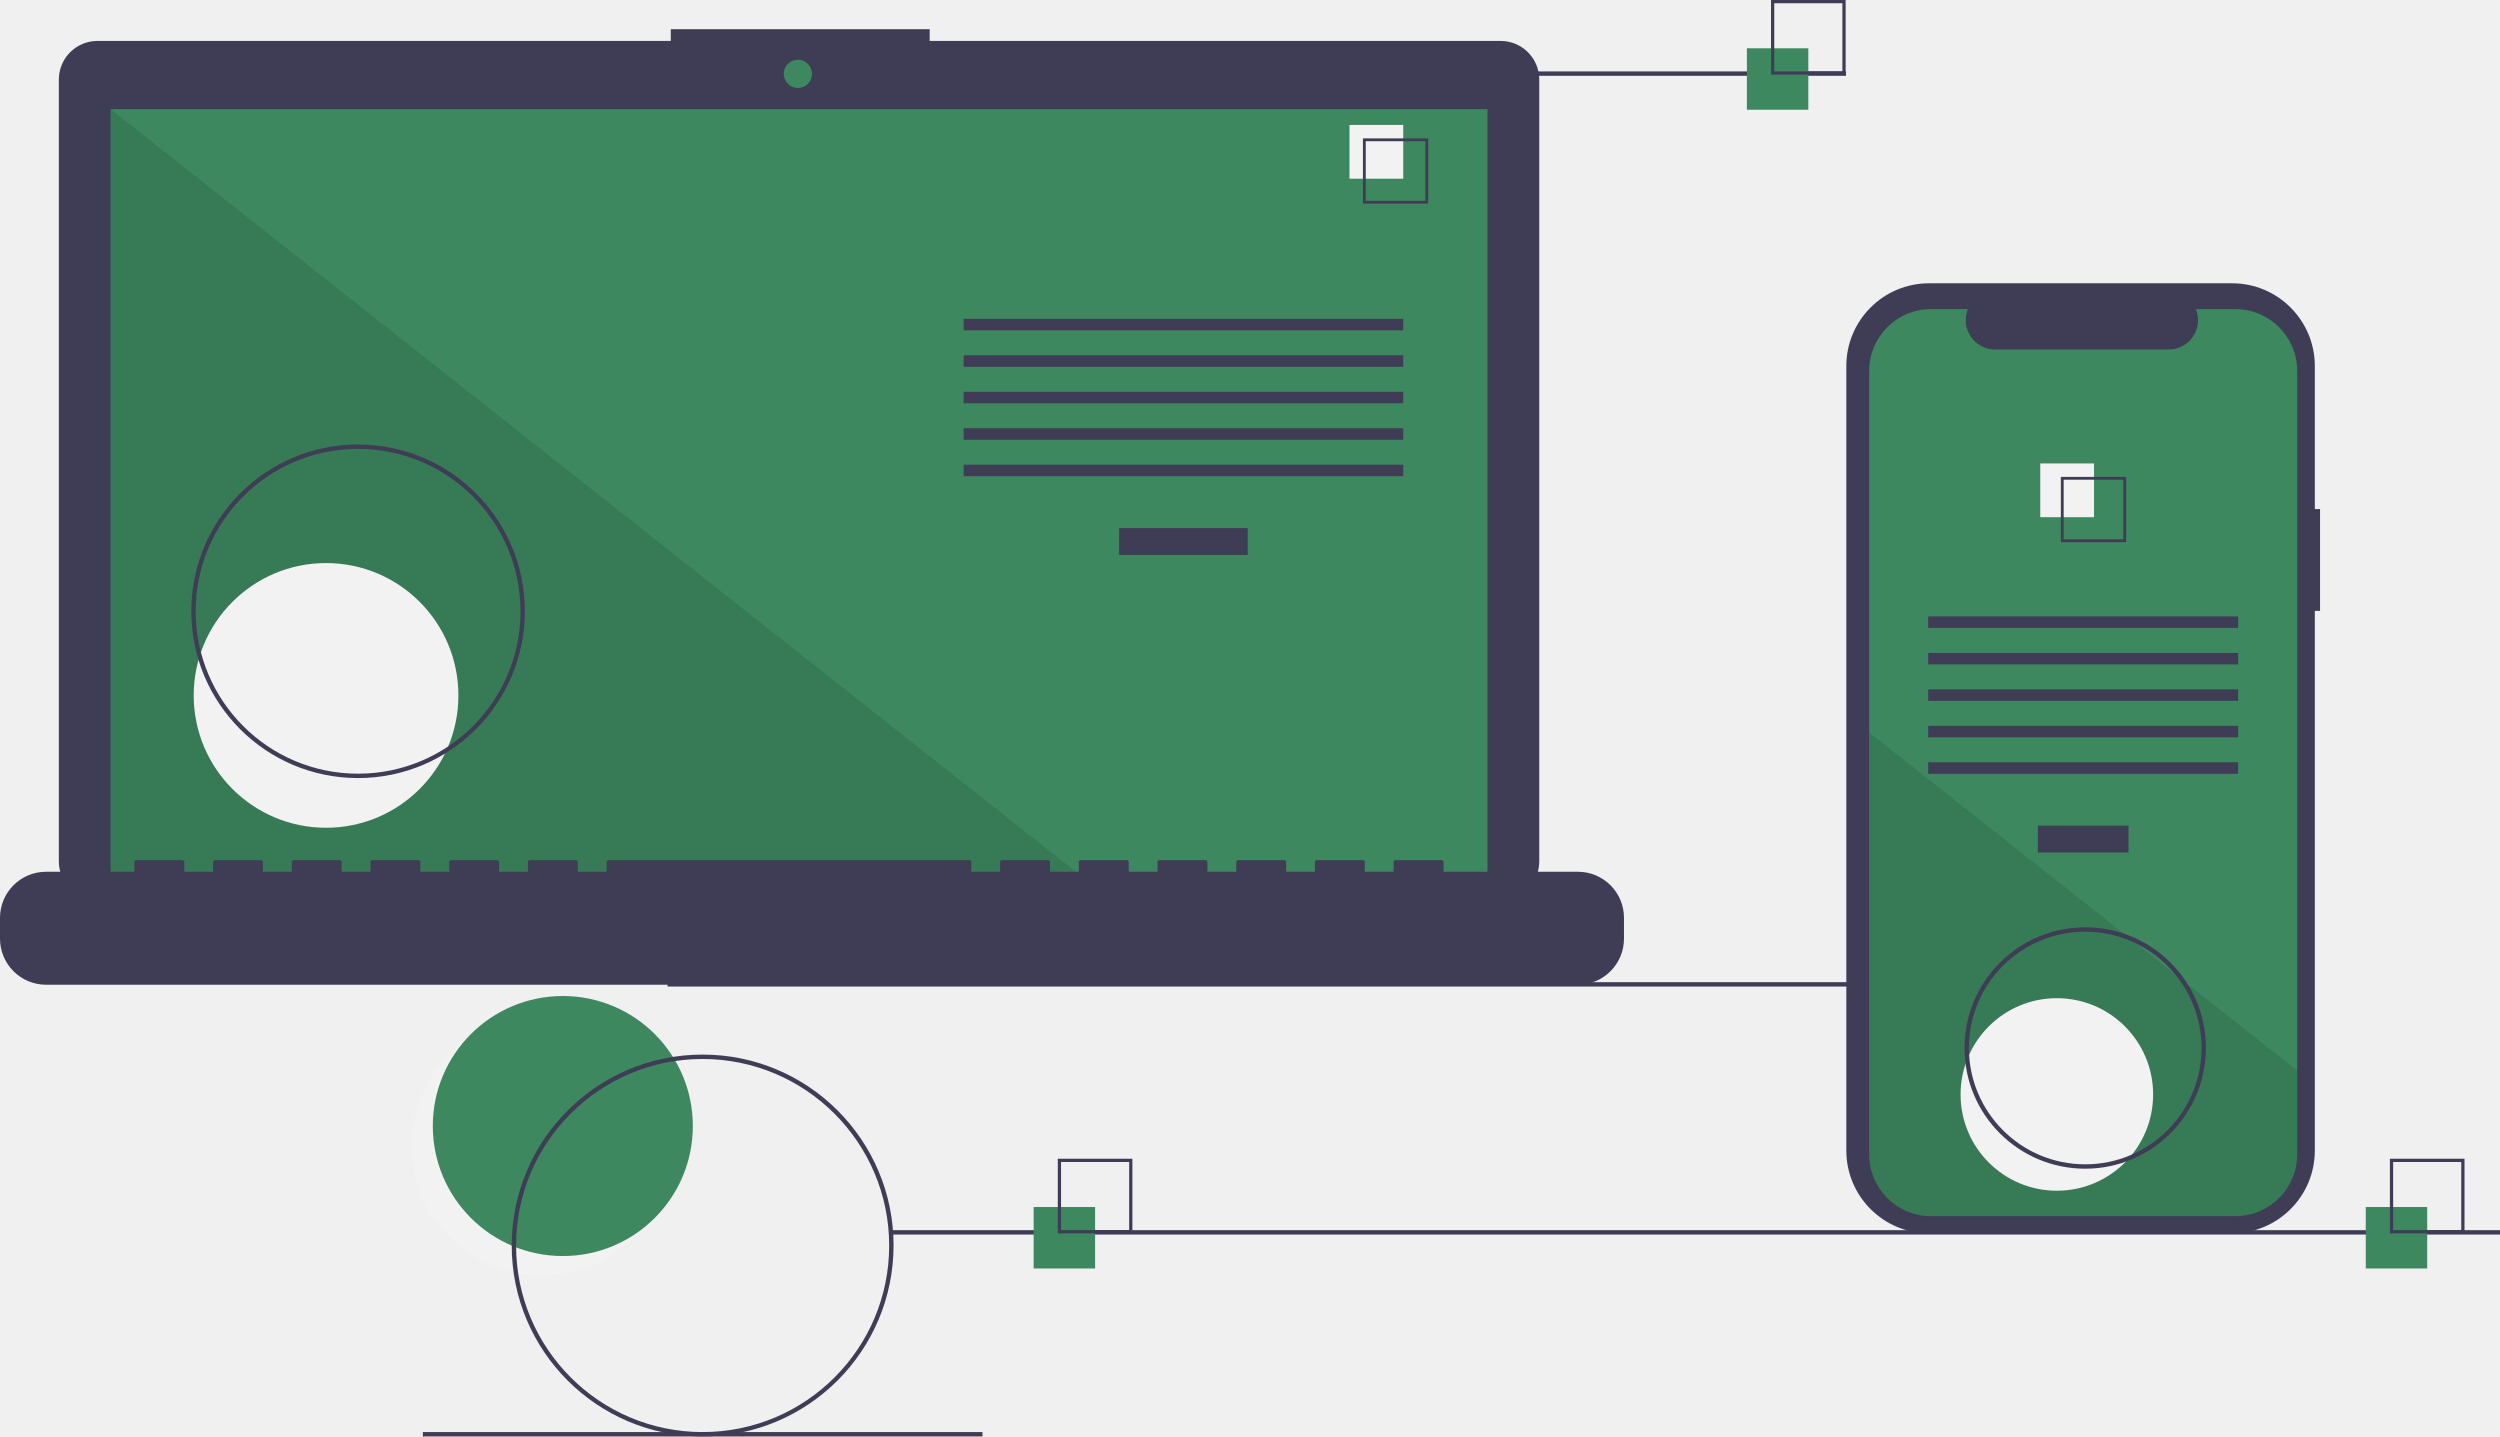
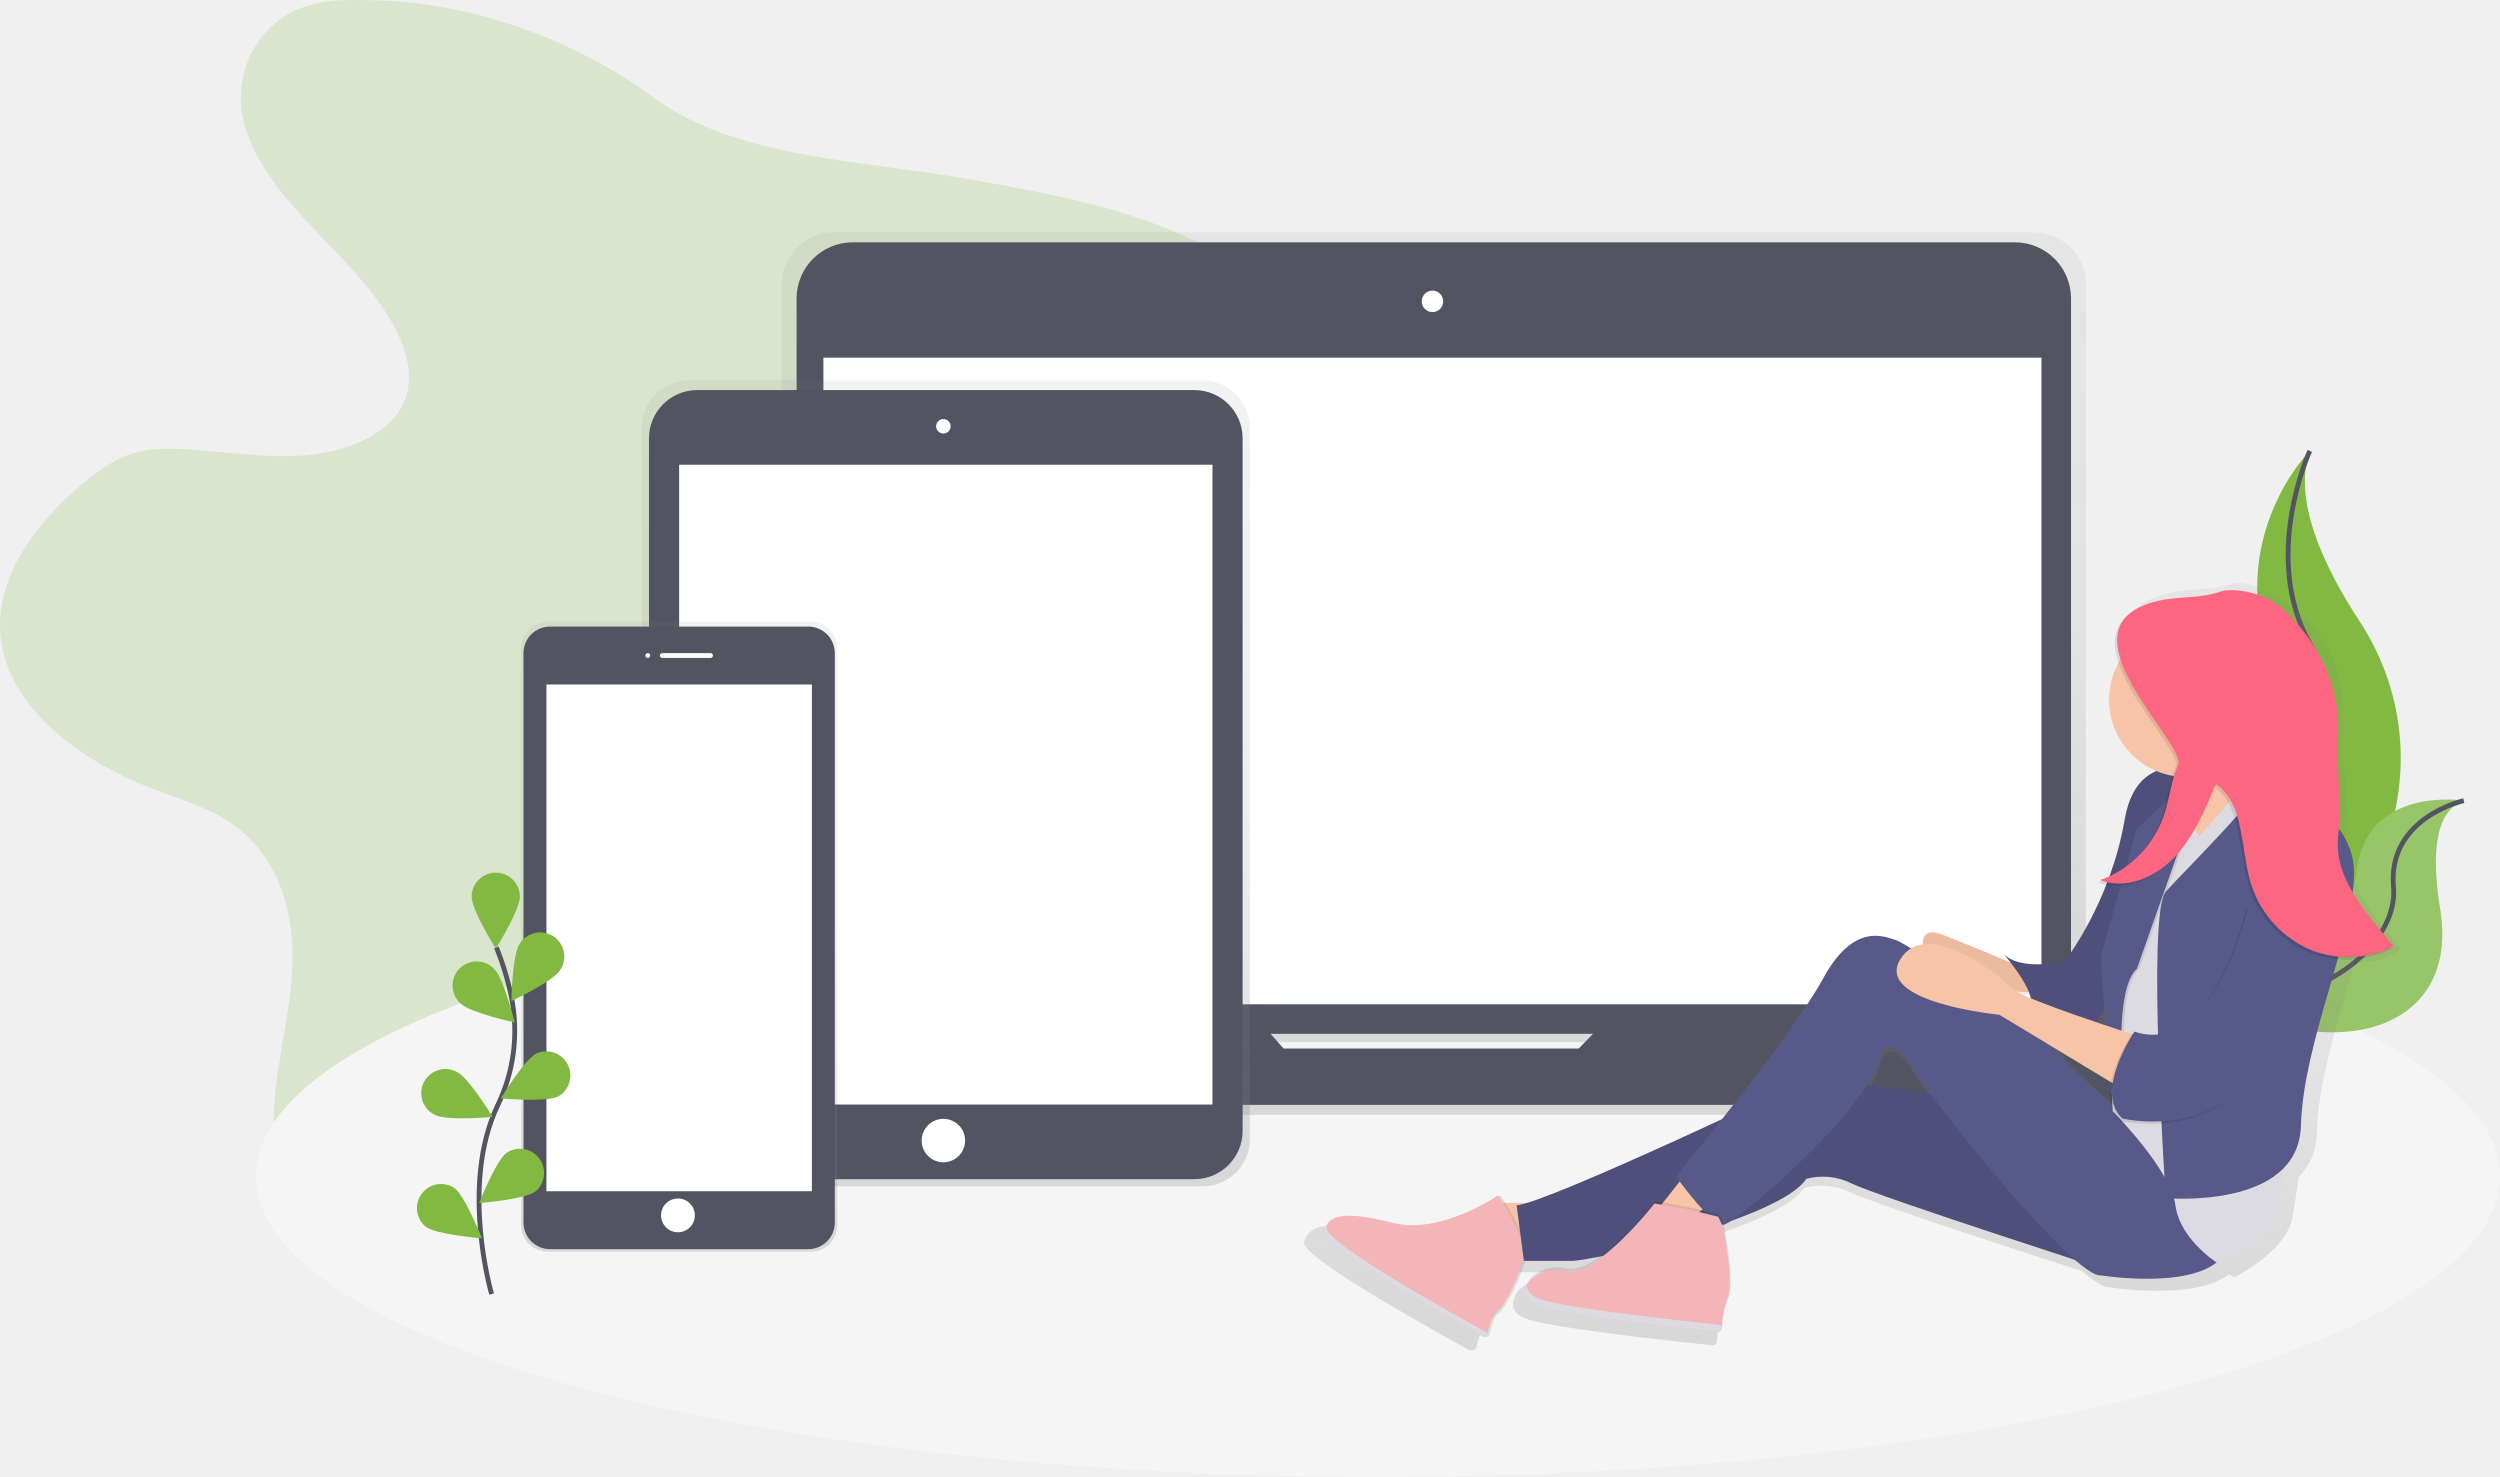
- <svg xmlns="http://www.w3.org/2000/svg" id="b6117b06-2b45-45bc-b789-4a82ab6612dd" data-name="Layer 1" width="1139.171" height="654.543" viewBox="0 0 1139.171 654.543">
-   <circle cx="246.827" cy="521.765" r="59.243" fill="#f2f2f2" />
-   <circle cx="256.46" cy="513.095" r="59.243" fill="#3d885f" />
-   <rect x="304.171" y="447.543" width="733" height="2" fill="#3f3d56" />
-   <path d="M714.207,141.381H454.038v-5.362h-117.971v5.362H74.825a17.599,17.599,0,0,0-17.599,17.599V515.231a17.599,17.599,0,0,0,17.599,17.599H714.207a17.599,17.599,0,0,0,17.599-17.599V158.979A17.599,17.599,0,0,0,714.207,141.381Z" transform="translate(-30.41456 -122.7284)" fill="#3f3d56" />
-   <rect x="50.406" y="49.754" width="627.391" height="353.913" fill="#3d885f" />
-   <circle cx="363.565" cy="33.667" r="6.435" fill="#3d885f" />
-   <polygon points="498.374 403.667 50.406 403.667 50.406 49.754 498.374 403.667" opacity="0.1" />
-   <circle cx="148.574" cy="316.876" r="60.307" fill="#f2f2f2" />
-   <rect x="509.953" y="240.622" width="58.605" height="12.246" fill="#3f3d56" />
-   <rect x="439.102" y="145.279" width="200.307" height="5.248" fill="#3f3d56" />
-   <rect x="439.102" y="161.898" width="200.307" height="5.248" fill="#3f3d56" />
-   <rect x="439.102" y="178.518" width="200.307" height="5.248" fill="#3f3d56" />
-   <rect x="439.102" y="195.137" width="200.307" height="5.248" fill="#3f3d56" />
-   <rect x="439.102" y="211.756" width="200.307" height="5.248" fill="#3f3d56" />
-   <rect x="614.917" y="56.934" width="24.492" height="24.492" fill="#f2f2f2" />
-   <path d="M681.195,215.525h-29.74v-29.74h29.74Zm-28.447-1.293h27.154V187.078H652.748Z" transform="translate(-30.41456 -122.7284)" fill="#3f3d56" />
-   <path d="M749.422,519.96H688.192v-4.412a.875.875,0,0,0-.875-.875h-20.993a.875.875,0,0,0-.875.875v4.412H652.329v-4.412a.875.875,0,0,0-.875-.875H630.462a.875.875,0,0,0-.875.875v4.412H616.467v-4.412a.875.875,0,0,0-.875-.875H594.599a.875.875,0,0,0-.875.875v4.412H580.604v-4.412a.875.875,0,0,0-.875-.875H558.736a.875.875,0,0,0-.875.875v4.412H544.741v-4.412a.875.875,0,0,0-.875-.875H522.873a.875.875,0,0,0-.875.875v4.412H508.878v-4.412a.875.875,0,0,0-.875-.875h-20.993a.875.875,0,0,0-.875.875v4.412H473.015v-4.412a.875.875,0,0,0-.875-.875H307.696a.875.875,0,0,0-.875.875v4.412H293.701v-4.412a.875.875,0,0,0-.875-.875H271.833a.875.875,0,0,0-.875.875v4.412H257.838v-4.412a.875.875,0,0,0-.875-.875h-20.993a.875.875,0,0,0-.875.875v4.412H221.975v-4.412a.875.875,0,0,0-.875-.875H200.107a.875.875,0,0,0-.875.875v4.412H186.112v-4.412a.875.875,0,0,0-.875-.875H164.244a.875.875,0,0,0-.875.875v4.412H150.249v-4.412a.875.875,0,0,0-.875-.875H128.381a.875.875,0,0,0-.875.875v4.412H114.386v-4.412a.875.875,0,0,0-.875-.875H92.519a.875.875,0,0,0-.875.875v4.412H51.407a20.993,20.993,0,0,0-20.993,20.993v9.492A20.993,20.993,0,0,0,51.407,571.438H749.422a20.993,20.993,0,0,0,20.993-20.993v-9.492A20.993,20.993,0,0,0,749.422,519.96Z" transform="translate(-30.41456 -122.7284)" fill="#3f3d56" />
-   <path d="M193.586,477.272a76,76,0,1,1,76-76A76.086,76.086,0,0,1,193.586,477.272Zm0-150a74,74,0,1,0,74,74A74.084,74.084,0,0,0,193.586,327.272Z" transform="translate(-30.41456 -122.7284)" fill="#3f3d56" />
-   <rect x="586.171" y="32.543" width="255" height="2" fill="#3f3d56" />
-   <rect x="406.171" y="560.543" width="733" height="2" fill="#3f3d56" />
-   <rect x="192.672" y="652.543" width="255" height="2" fill="#3f3d56" />
-   <rect x="471" y="550" width="28" height="28" fill="#3d885f" />
-   <path d="M546.415,684.728h-34v-34h34Zm-32.522-1.478H544.936V652.207H513.893Z" transform="translate(-30.41456 -122.7284)" fill="#3f3d56" />
-   <rect x="796" y="22" width="28" height="28" fill="#3d885f" />
-   <path d="M871.415,156.728h-34v-34h34Zm-32.522-1.478H869.936V124.207H838.893Z" transform="translate(-30.41456 -122.7284)" fill="#3f3d56" />
-   <rect x="1078" y="550" width="28" height="28" fill="#3d885f" />
-   <path d="M1153.415,684.728h-34v-34h34Zm-32.522-1.478h31.043V652.207h-31.043Z" transform="translate(-30.41456 -122.7284)" fill="#3f3d56" />
-   <path d="M1087.586,354.687h-2.379V289.525a37.714,37.714,0,0,0-37.714-37.714H909.44A37.714,37.714,0,0,0,871.726,289.525V647.006A37.714,37.714,0,0,0,909.44,684.72h138.053a37.714,37.714,0,0,0,37.714-37.714V401.07h2.379Z" transform="translate(-30.41456 -122.7284)" fill="#3f3d56" />
-   <path d="M1077.176,291.742v356.96a28.165,28.165,0,0,1-28.16,28.17H910.296a28.165,28.165,0,0,1-28.16-28.17v-356.96a28.163,28.163,0,0,1,28.16-28.16h16.83a13.379,13.379,0,0,0,12.39,18.43h79.09a13.379,13.379,0,0,0,12.39-18.43h18.02A28.163,28.163,0,0,1,1077.176,291.742Z" transform="translate(-30.41456 -122.7284)" fill="#3d885f" />
-   <rect x="928.58" y="376.218" width="41.324" height="12.246" fill="#3f3d56" />
-   <rect x="878.621" y="280.875" width="141.24" height="5.248" fill="#3f3d56" />
-   <rect x="878.621" y="297.494" width="141.24" height="5.248" fill="#3f3d56" />
-   <rect x="878.621" y="314.114" width="141.24" height="5.248" fill="#3f3d56" />
-   <rect x="878.621" y="330.733" width="141.24" height="5.248" fill="#3f3d56" />
-   <rect x="878.621" y="347.352" width="141.24" height="5.248" fill="#3f3d56" />
-   <rect x="929.684" y="211.179" width="24.492" height="24.492" fill="#f2f2f2" />
-   <path d="M969.474,340.032v29.74h29.74v-29.74Zm28.45,28.45h-27.16v-27.16h27.16Z" transform="translate(-30.41456 -122.7284)" fill="#3f3d56" />
-   <path d="M1077.176,610.582v38.12a28.165,28.165,0,0,1-28.16,28.17H910.296a28.165,28.165,0,0,1-28.16-28.17v-192.21l116.87,92.33,2,1.58,21.74,17.17,2.03,1.61Z" transform="translate(-30.41456 -122.7284)" opacity="0.1" />
-   <circle cx="937.241" cy="498.707" r="43.868" fill="#f2f2f2" />
-   <path d="M350.586,777.272a87,87,0,1,1,87-87A87.099,87.099,0,0,1,350.586,777.272Zm0-172a85,85,0,1,0,85,85A85.096,85.096,0,0,0,350.586,605.272Z" transform="translate(-30.41456 -122.7284)" fill="#3f3d56" />
-   <path d="M980.586,655.272a55,55,0,1,1,55-55A55.062,55.062,0,0,1,980.586,655.272Zm0-108a53,53,0,1,0,53,53A53.06,53.06,0,0,0,980.586,547.272Z" transform="translate(-30.41456 -122.7284)" fill="#3f3d56" />
+ <svg xmlns="http://www.w3.org/2000/svg" xmlns:xlink="http://www.w3.org/1999/xlink" id="0315a8ac-3017-4957-93c4-92e478eebb20" data-name="Layer 1" width="1036" height="612" viewBox="0 0 1036 612">
+   <defs>
+     <linearGradient id="deacd444-d5db-4c24-9492-02e57292be3c" x1="675.05" y1="606.02" x2="675.05" y2="240.27" gradientUnits="userSpaceOnUse">
+       <stop offset="0" stop-color="gray" stop-opacity="0.25" />
+       <stop offset="0.54" stop-color="gray" stop-opacity="0.12" />
+       <stop offset="1" stop-color="gray" stop-opacity="0.1" />
+     </linearGradient>
+     <linearGradient id="a1de9c2c-a914-4f57-a703-6b671b828453" x1="473.94" y1="635.65" x2="473.94" y2="301.65" xlink:href="#deacd444-d5db-4c24-9492-02e57292be3c" />
+     <linearGradient id="33ead0d0-8f65-4117-bca2-44ecb419ecb0" x1="363.44" y1="662.65" x2="363.44" y2="401.65" xlink:href="#deacd444-d5db-4c24-9492-02e57292be3c" />
+     <linearGradient id="9a5964b5-9011-4675-8f60-8033350848c0" x1="849.68" y1="703.66" x2="849.68" y2="385.5" xlink:href="#deacd444-d5db-4c24-9492-02e57292be3c" />
+   </defs>
+   <path d="M233.4,144.07c-8.06-.23-16.32,0-23.88,2.32-20.57,6.32-30.32,27-27.15,44.87s16.21,33.44,29.74,47.67,28.19,28.3,35.61,45.31c3.7,8.49,5.43,18,1.67,26.48-5.8,13.07-23.29,20.37-40.08,21.89s-33.65-1.44-50.5-2.43c-7.07-.41-14.34-.46-21,1.45-7.31,2.08-13.4,6.33-19,10.76-21.85,17.38-39.34,41.09-36.51,66,3.2,28.23,31.74,50.54,63,62.51,10.35,4,21.3,7.18,30.41,12.84,24,14.93,29.39,42.93,27,67.64s-10.53,49.45-6,73.94c5.33,28.49,28.92,54.23,60.74,66.25,28.35,10.71,63.83,10,89-5.11,12.27-7.38,21.55-17.63,29.62-28.23a227.74,227.74,0,0,0,29.45-51c3.51-8.49,6.81-17.62,15-23.52,5-3.63,11.48-5.66,17.89-7.24,19.32-4.76,39.67-6.06,59.17-10.3S536.7,554,547.3,539.9c15-20,8-45.62,8.07-69.14.12-53.66,39.11-101.69,53.5-154,4.7-17.09,6.45-36-4.05-51.25-7.13-10.35-19.16-17.82-31.8-23.59-27.81-12.69-59.42-18.34-90.51-23.84-43.21-7.64-95.68-8.63-129.17-33.35C321.2,161,277.23,144.07,233.4,144.07Z" transform="translate(-82 -144)" fill="#81b943" opacity="0.2" />
+   <ellipse cx="571" cy="487.48" rx="465" ry="124.52" fill="#f5f5f5" />
+   <path d="M1039.18,330.86s-35.83,35.83-15.6,89S988.9,561.45,988.9,561.45s.59-.09,1.68-.28c73.59-13,110.16-97.16,69.24-159.69C1044.61,378.24,1032.12,351,1039.18,330.86Z" transform="translate(-82 -144)" fill="#81b943" />
+   <path d="M1039.18,330.86s-20.23,43.92,0,79.75S1042.65,547,988.9,561.45" transform="translate(-82 -144)" fill="none" stroke="#535461" stroke-miterlimit="10" stroke-width="2" />
+   <path d="M1103,475.79s-40.89-6.51-44.61,30.13-78.62,41.72-78.62,41.72l1.4.93c61.84,40.59,121,25.86,112-28C1089.9,500.49,1090.17,480.36,1103,475.79Z" transform="translate(-82 -144)" fill="#81b943" />
+   <path d="M1103,475.79s-40.89-6.51-44.61,30.13-78.62,41.72-78.62,41.72l1.4.93c61.84,40.59,121,25.86,112-28C1089.9,500.49,1090.17,480.36,1103,475.79Z" transform="translate(-82 -144)" fill="#f5f5f5" opacity="0.2" />
+   <path d="M1103,475.79s-31.74,7-29.13,35.82-47.13,63.45-94.1,36" transform="translate(-82 -144)" fill="none" stroke="#535461" stroke-miterlimit="10" stroke-width="2" />
+   <path d="M1008.37,563.92H944.13a21.42,21.42,0,0,0,2.24-9.57V261.79a21.51,21.51,0,0,0-21.51-21.51H427.52A21.51,21.51,0,0,0,406,261.79V554.36a21.42,21.42,0,0,0,2.24,9.57H341.73a5.69,5.69,0,0,0-5.69,5.69v4.59A31.82,31.82,0,0,0,367.86,606H982.24a31.82,31.82,0,0,0,31.82-31.82v-4.59A5.69,5.69,0,0,0,1008.37,563.92Zm-395.89,18.2L607,575.87H743.72l-6.1,6.26Z" transform="translate(-82 -144)" fill="url(#deacd444-d5db-4c24-9492-02e57292be3c)" />
+   <rect x="330.11" y="100.42" width="528.12" height="327.99" rx="23.26" ry="23.26" fill="#535461" />
+   <rect x="341.22" y="148.23" width="504.77" height="267.95" fill="#fff" />
+   <circle cx="593.61" cy="124.88" r="4.45" fill="#fff" />
+   <path d="M753.55,560.73,736.2,578.52H613.9l-15.67-17.79H349.29a5.56,5.56,0,0,0-5.56,5.56v4.48a31.1,31.1,0,0,0,31.1,31.1H975.28a31.1,31.1,0,0,0,31.1-31.1v-4.48a5.56,5.56,0,0,0-5.56-5.56Z" transform="translate(-82 -144)" fill="#535461" />
+   <path d="M580.41,301.65H367.48a19.51,19.51,0,0,0-19.53,19.48v295a19.51,19.51,0,0,0,19.53,19.48H580.41a19.51,19.51,0,0,0,19.53-19.48v-295A19.51,19.51,0,0,0,580.41,301.65Z" transform="translate(-82 -144)" fill="url(#a1de9c2c-a914-4f57-a703-6b671b828453)" />
+   <rect x="268.94" y="161.65" width="246" height="327" rx="20" ry="20" fill="#535461" />
+   <rect x="281.44" y="192.58" width="221" height="265.14" fill="#fff" />
+   <circle cx="390.94" cy="176.65" r="3" fill="#fff" />
+   <circle cx="390.94" cy="472.65" r="9" fill="#fff" />
+   <path d="M418.11,401.65H308.78a10.81,10.81,0,0,0-10.83,10.79V651.86a10.81,10.81,0,0,0,10.83,10.79H418.11a10.81,10.81,0,0,0,10.83-10.79V412.44A10.81,10.81,0,0,0,418.11,401.65Z" transform="translate(-82 -144)" fill="url(#33ead0d0-8f65-4117-bca2-44ecb419ecb0)" />
+   <rect x="216.94" y="259.65" width="129" height="258" rx="11" ry="11" fill="#535461" />
+   <rect x="226.44" y="283.65" width="110" height="210" fill="#fff" />
+   <circle cx="268.44" cy="271.65" r="1" fill="#fff" />
+   <rect x="273.44" y="270.65" width="22" height="2" rx="1" ry="1" fill="#fff" />
+   <circle cx="280.94" cy="503.65" r="7" fill="#fff" />
+   <path d="M285.73,680.25s-13.26-45,2.49-78.14A71.09,71.09,0,0,0,294,557.5a119.57,119.57,0,0,0-6.31-20.93" transform="translate(-82 -144)" fill="none" stroke="#535461" stroke-miterlimit="10" stroke-width="2" />
+   <path d="M297.45,515.63c0,5.52-10,21.51-10,21.51s-10-16-10-21.51a10,10,0,0,1,20,0Z" transform="translate(-82 -144)" fill="#81b943" />
+   <path d="M314,546.19c-3,4.63-20.08,12.63-20.08,12.63s.31-18.86,3.31-23.49A10,10,0,1,1,314,546.19Z" transform="translate(-82 -144)" fill="#81b943" />
+   <path d="M313.24,598.4c-4.93,2.48-23.71.77-23.71.77s9.79-16.12,14.71-18.6a10,10,0,0,1,9,17.84Z" transform="translate(-82 -144)" fill="#81b943" />
+   <path d="M303.8,637.79c-4.44,3.28-23.24,4.76-23.24,4.76s6.92-17.54,11.36-20.82a10,10,0,0,1,11.88,16.06Z" transform="translate(-82 -144)" fill="#81b943" />
+   <path d="M272.91,559.89c4,3.84,22.39,7.83,22.39,7.83s-4.51-18.31-8.47-22.15a10,10,0,1,0-13.92,14.33Z" transform="translate(-82 -144)" fill="#81b943" />
+   <path d="M262.45,606.09c4.93,2.48,23.71.77,23.71.77s-9.79-16.12-14.71-18.6a10,10,0,1,0-9,17.84Z" transform="translate(-82 -144)" fill="#81b943" />
+   <path d="M258.45,652.39c4.44,3.28,23.24,4.76,23.24,4.76s-6.92-17.54-11.36-20.82a10,10,0,0,0-11.88,16.06Z" transform="translate(-82 -144)" fill="#81b943" />
+   <path d="M1077,537.1c-11.07-13.43-24.48-28.86-22.6-46.73,1.52-14.47-2.12-27.85-1.4-42.37,1-20.63-3.14-36.78-18-50-8.68-7.73-23.19-13.8-27.51-12.25-8.56,3.06-17.9,1.89-26.71,4-6.69,1.56-11.14,4-13.9,7-5.55,5-5.64,12-3.11,19.45A32.85,32.85,0,0,0,980,462.28c-6.17,2.58-11.5,8.52-13.58,20.58a140.68,140.68,0,0,1-6.53,24.31,39.51,39.51,0,0,1-4,1.61c.3.12.61.2.91.31-.65.25-1.29.5-2,.72a21.21,21.21,0,0,0,3.65,1.06c-8,20.21-18,32.73-18,32.73s-18.65,4.12-25.9-3.09c0,0,1.18,1.38,2.78,3.45-7.09-2.94-18.73-7.74-28.68-11.69-7.22-2.87-9.07,0-9,4a13.32,13.32,0,0,0-5,1.68,48.67,48.67,0,0,0-6.69-3.6c-4.14-1-17.61-8.24-31.08,16.47-7.84,14.37-27.94,40.6-43.39,60-30.05,13.82-69.17,31.32-83.71,35.72h-9.32c-1.22-2-2.07-3.26-2.07-3.26l-.72.48-.31-.48s-18.3,12.67-36.88,12.77a35,35,0,0,1-7.84-1c-8.54-2.15-14.56-3.11-18.86-3-5.09-.09-8,1.12-9.76,3.4h0a8.94,8.94,0,0,0-.65.94v0a11.05,11.05,0,0,0-.54,1l0,0c-.16.36-.32.74-.46,1.13a2.32,2.32,0,0,0,.58,1.95,10.42,10.42,0,0,0,.81,1l.52.56c2.34,2.42,6.6,5.63,11.9,9.21,1.53,1,3.15,2.1,4.84,3.19l3.21,2,2.87,1.79,1.15.71,1.28.78,2.29,1.39,1.36.82,2.57,1.53,2.08,1.23c5.44,3.21,10.86,6.32,15.75,9.08L677,695.8l.33.18,2.2,1.23,3.8,2.11,2.61,1.44,1.22.67,1.31.72.26.14,2.28,1.24a3.3,3.3,0,0,0,2.66-.72c.66-2.8,2.27-8.8,4-9.26S706.89,680,709,671.24h20.22a89.13,89.13,0,0,0,11.84-1.82c-5.22,3.72-10.39,6.06-14.41,5.06-8.5-2.11-16.55,3.07-17.36,8.18,0,.11-.07.21-.1.32s-.05.21-.07.31-.06.25-.08.38,0,.21,0,.32,0,.25,0,.38,0,.21,0,.31,0,.26,0,.39,0,.2,0,.3.06.27.1.41,0,.18.07.26a5,5,0,0,0,.22.53l.05.13a5.38,5.38,0,0,0,.38.63l.16.21c.1.14.21.28.33.41l.23.23c.12.12.25.24.38.36l.28.23.45.33.33.22.54.32.36.19.68.32.34.15c.36.15.74.29,1.15.42.65.21,1.42.43,2.29.65l.87.21,1.27.29.67.15q1.3.28,2.76.56l1.35.25,1.1.2,2.53.44c1.58.27,3.23.54,5,.8l4.36.66,5.68.81,1.26.17,2,.28,2.93.39,2,.26h0l5.19.66,1.62.2,3.27.4c4.3.52,8.46,1,12.29,1.43l4.43.5,2.24.25,1,.1,2.68.29,1.49.16,1.84.19,2.59.27.28,0,1.66.17h0a1.51,1.51,0,0,0,1.67-1.47v0h0c0-.05,0-.11,0-.17a1.46,1.46,0,0,0,.24-.78,34,34,0,0,1,.93-7.32c.11-.41.24-.83.38-1.25l.16-.48c.18-.51.36-1,.57-1.55a11.12,11.12,0,0,0,.39-1.14c0-.12.07-.24.11-.37s.1-.41.14-.62c2.08-7.11-.43-20.37-1.15-25.58a27.77,27.77,0,0,0-1.14-4.9,2,2,0,0,0,.39,0,11.79,11.79,0,0,0,3-1.63c15.28-5.45,28.16-11.68,32.23-17.92a27.91,27.91,0,0,1,19.68,2.06c7.91,3.93,67.75,23.46,95.61,32.48,5,4.31,8.92,6.83,11.09,6.64,0,0,35.47,5.74,49.73-5.46,1.27.88,2.07,1.35,2.07,1.35s20.72-10.29,23.83-23.68c1-4.34,1.91-10.74,2.84-17.82a25.91,25.91,0,0,0,7.52-18.21c.65-22.48,9.36-48.16,15.82-71,7.84.62,10.87-.86,18.06-4.41l-.32-.41C1076.1,537.52,1076.55,537.32,1077,537.1ZM958.21,570.77l-4-1.33a33,33,0,0,0,3.45-5.74Zm-22.29,9.46,24,14.4.21,2.93a21,21,0,0,0,.2,6.7C949.75,594.86,937.37,583.45,935.91,580.22Zm-9.8-21c-2.62-1.08-4.79-2.06-6.28-2.87,2,.14,3.9.26,5.56.35A12.44,12.44,0,0,1,926.12,559.23Zm-64.28,23.47s4.14-9.26,13.47,6.18c1.45,2.4,4.12,6.22,7.65,10.95L855.8,596.2C859,591.24,861.15,586.63,861.84,582.71Z" transform="translate(-82 -144)" fill="url(#9a5964b5-9011-4675-8f60-8033350848c0)" />
+   <path d="M921.5,545.5s-19-8-34-14-6,14-6,14,25,7,25,8,21,2,21,2Z" transform="translate(-82 -144)" fill="#f7c4a7" />
+   <path d="M921.5,545.5s-19-8-34-14-6,14-6,14,25,7,25,8,21,2,21,2Z" transform="translate(-82 -144)" opacity="0.05" />
+   <path d="M1002.5,466.5s-34-18-40,17-25,59-25,59-18,4-25-3c0,0,17,20,9,22,0,0,18,13,26,9s14-31,17-38S978.5,464.5,1002.5,466.5Z" transform="translate(-82 -144)" fill="#575988" />
+   <path d="M1002.5,466.5s-34-18-40,17-25,59-25,59-18,4-25-3c0,0,17,20,9,22,0,0,18,13,26,9s14-31,17-38S978.5,464.5,1002.5,466.5Z" transform="translate(-82 -144)" opacity="0.1" />
+   <path d="M983.5,454.5s21,24,22,44,24-21,26-22-20-35-22-46S983.5,454.5,983.5,454.5Z" transform="translate(-82 -144)" fill="#f7c4a7" />
+   <polygon points="916 320.75 902.75 332.75 909 358 926 342 924 326 916 320.75" fill="#f7c4a7" />
+   <polygon points="639.5 498.5 616.5 498.5 625.5 520.5 647.5 514.5 639.5 498.5" fill="#f7c4a7" />
+   <path d="M703.82,639.33S680,655.92,659.65,650.76s-25.88-3.23-28.25,3.43c-2.19,6.13,56.84,38.55,66.25,43.67a1.08,1.08,0,0,0,1.57-.7c.64-2.72,2.19-8.55,3.85-9,2.16-.58,12-19,11.46-26.24S703.82,639.33,703.82,639.33Z" transform="translate(-82 -144)" opacity="0.1" />
+   <path d="M702.82,639.33S679,655.92,658.65,650.76s-25.88-3.23-28.25,3.43c-2.19,6.13,56.84,38.55,66.25,43.67a1.08,1.08,0,0,0,1.57-.7c.64-2.72,2.19-8.55,3.85-9,2.16-.58,12-19,11.46-26.24S702.82,639.33,702.82,639.33Z" transform="translate(-82 -144)" fill="#f3b5b7" />
+   <path d="M899.5,599.5l-67-9s-109,52-122,53l3,23h20c8,0,86-17,97-34a26.78,26.78,0,0,1,19,2c10,5,106,36,106,36Z" transform="translate(-82 -144)" fill="#575988" />
+   <path d="M899.5,599.5l-67-9s-109,52-122,53l3,23h20c8,0,86-17,97-34a26.78,26.78,0,0,1,19,2c10,5,106,36,106,36Z" transform="translate(-82 -144)" opacity="0.1" />
+   <polygon points="698.5 486.5 687.5 500.5 698.5 506.5 714.5 494.5 698.5 486.5" fill="#f7c4a7" />
+   <path d="M971.5,614.5s-36-30.82-38.49-36.41S871.5,534.5,867.5,533.5s-17-8-30,16-61,82-61,82,15,21,20,20,61-48,65-71c0,0,4-9,13,6s67,87,78,86c0,0,43,7,52-10S971.5,614.5,971.5,614.5Z" transform="translate(-82 -144)" fill="#575988" />
+   <path d="M992,468s-12.5,5.5-13.5,28.5-23,62-23,62l2,46s24,24,26,39,19,25,19,25,20-10,23-23,5-45,10-57,2-87,2-87l-15-26-8-9-21,24S982,475,992,468Z" transform="translate(-82 -144)" fill="#dddbe2" />
+   <path d="M962.5,589.5s-3-36,6-44l18-51S993,470,992,468s-23.5,19.5-23.5,19.5l-15,53,4,56Z" transform="translate(-82 -144)" opacity="0.1" />
+   <path d="M961.5,589.5s-3-36,6-44l18-51s7-25,6-27-24,20-24,20l-15,53,4,56Z" transform="translate(-82 -144)" fill="#575988" />
+   <path d="M968.5,573.5s-50-16-53-20-35-30-46-12,41,23,41,23l53,32Z" transform="translate(-82 -144)" fill="#f7c4a7" />
+   <path d="M782.67,644.41l-14.8-2.66S743.63,672.8,731,669.65s-24.25,10.44-10.91,14.8c12.05,3.94,64.09,9.45,74,10.47a1.46,1.46,0,0,0,1.61-1.42A31.84,31.84,0,0,1,798,682.23c2.67-6.55,0-20.62-.74-26a25.83,25.83,0,0,0-2.91-9Z" transform="translate(-82 -144)" opacity="0.1" />
+   <path d="M782.42,645.38l-14.8-2.66s-24.24,31.05-36.85,27.91-24.25,10.44-10.91,14.8c12.05,3.94,64.09,9.45,74,10.47a1.46,1.46,0,0,0,1.61-1.42,31.84,31.84,0,0,1,2.21-11.26c2.67-6.55,0-20.62-.74-26a25.83,25.83,0,0,0-2.91-9Z" transform="translate(-82 -144)" fill="#f3b5b7" />
+   <circle cx="909" cy="290" r="32" opacity="0.1" />
+   <circle cx="906" cy="290" r="32" fill="#f7c4a7" />
+   <path d="M1019.5,465.5s38,13,38,40-21,70-22,105-56,30-56,30-8-118,0-127S1023.5,469.5,1019.5,465.5Z" transform="translate(-82 -144)" fill="#575988" />
+   <path d="M1012.5,521.5s-14,62-47,51c0,0-17,25-5,36,0,0,29,7,48-12s33-26,36-49,5-55-5-52S1012.5,521.5,1012.5,521.5Z" transform="translate(-82 -144)" opacity="0.1" />
+   <path d="M1013.5,520.5s-14,62-47,51c0,0-17,25-5,36,0,0,29,7,48-12s33-26,36-49,5-55-5-52S1013.5,520.5,1013.5,520.5Z" transform="translate(-82 -144)" fill="#575988" />
+   <path d="M798.54,680c0,.09-.06.2-.09.28a29.28,29.28,0,0,0-1.57,5.29c.24-.78.52-1.58.84-2.38A14.52,14.52,0,0,0,798.54,680Z" transform="translate(-82 -144)" fill="#dddbe2" />
+   <path d="M720.59,682.51c-4.12-1.35-5.85-3.57-5.92-5.91-1.7,3.26-.63,6.92,5.19,8.82,12.05,3.94,64.1,9.45,74,10.47a1.46,1.46,0,0,0,1.61-1.43v0a1.47,1.47,0,0,0-1.31-1.49C783.3,691.81,732.48,686.39,720.59,682.51Z" transform="translate(-82 -144)" fill="#dddbe2" />
+   <path d="M631.78,652.43a12.32,12.32,0,0,1,1-2.12,9.75,9.75,0,0,0-2.35,3.88c-2.19,6.13,56.84,38.55,66.25,43.67a1.08,1.08,0,0,0,1.57-.71v0a1.08,1.08,0,0,0-.53-1.2C687.32,690.26,629.62,658.49,631.78,652.43Z" transform="translate(-82 -144)" fill="#dddbe2" />
+   <path d="M703.44,686.41c-.53.14-1.05.85-1.54,1.82l.16-.06c.44-.12,1.19-1,2.1-2.3A1.94,1.94,0,0,1,703.44,686.41Z" transform="translate(-82 -144)" fill="#dddbe2" />
+   <path d="M983.56,462.17c-2.82,6.22-3.41,13.23-5.48,19.75-4.11,12.93-14.42,23.63-26.77,27.76,10.39,4.14,22.65-.92,30.68-9.32s12.74-19.58,17.25-30.46c11.66,7.84,10.24,25.86,14.16,39.89a44.24,44.24,0,0,0,23.55,28.15,42.17,42.17,0,0,0,36.07-.73c-10.69-13-25.91-30.93-24.1-48.29,1.47-14.06-8.62-24.8-7.93-38.91,1-20-6.66-30.16-21-43-8.38-7.51,4.81-18.1-6-15-4.25,1.22-8.73-3.33-12.9-1.83-8.26,3-17.28,1.84-25.78,3.84C931.13,404.4,987.68,453.09,983.56,462.17Z" transform="translate(-82 -144)" opacity="0.1" />
+   <path d="M984.56,461.17c-2.82,6.22-3.41,13.23-5.48,19.75-4.11,12.93-14.42,23.63-26.77,27.76,10.39,4.14,22.65-.92,30.68-9.32s12.74-19.58,17.25-30.46c11.66,7.84,10.24,25.86,14.16,39.89a44.24,44.24,0,0,0,23.55,28.15,42.17,42.17,0,0,0,36.07-.73c-10.69-13-24.91-27.93-23.1-45.29,1.47-14.06-.72-28.51,0-42.61,1-20-8.81-39.32-23.16-52.16-8.38-7.51-21.47-8.47-25.65-7-8.26,3-17.28,1.84-25.78,3.84C932.13,403.4,988.68,452.09,984.56,461.17Z" transform="translate(-82 -144)" fill="#fc6681" />
</svg>
